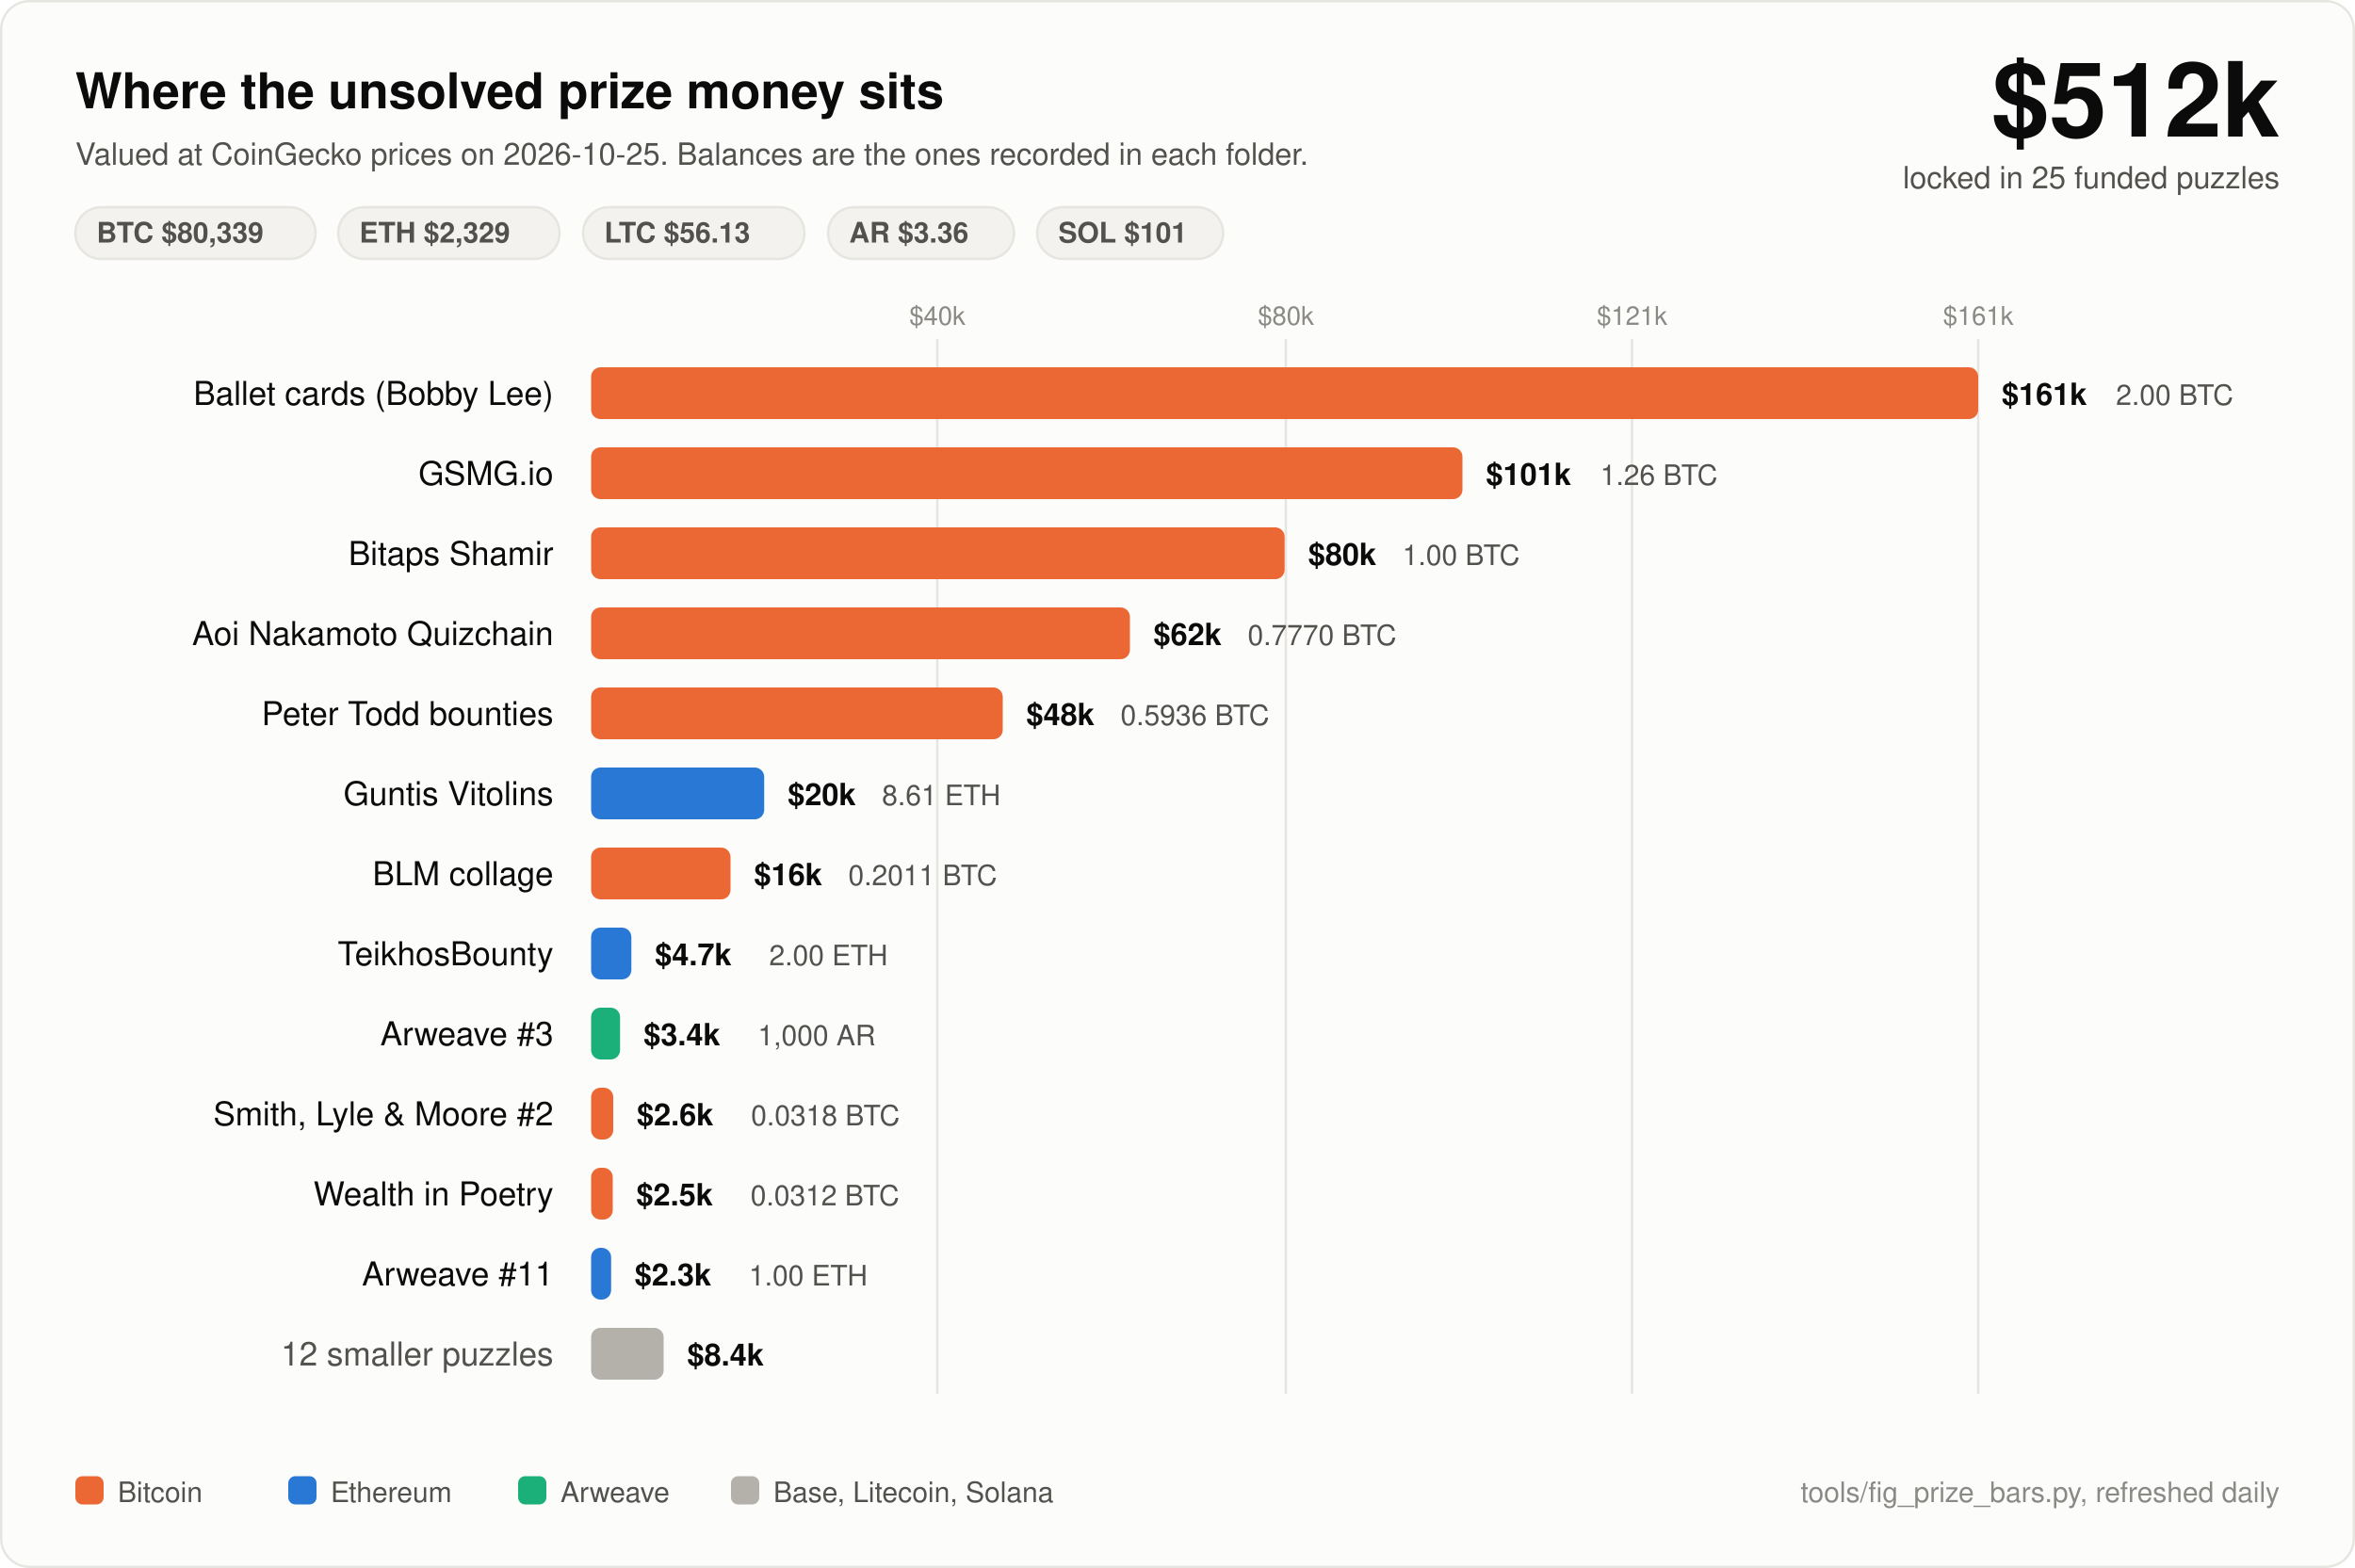
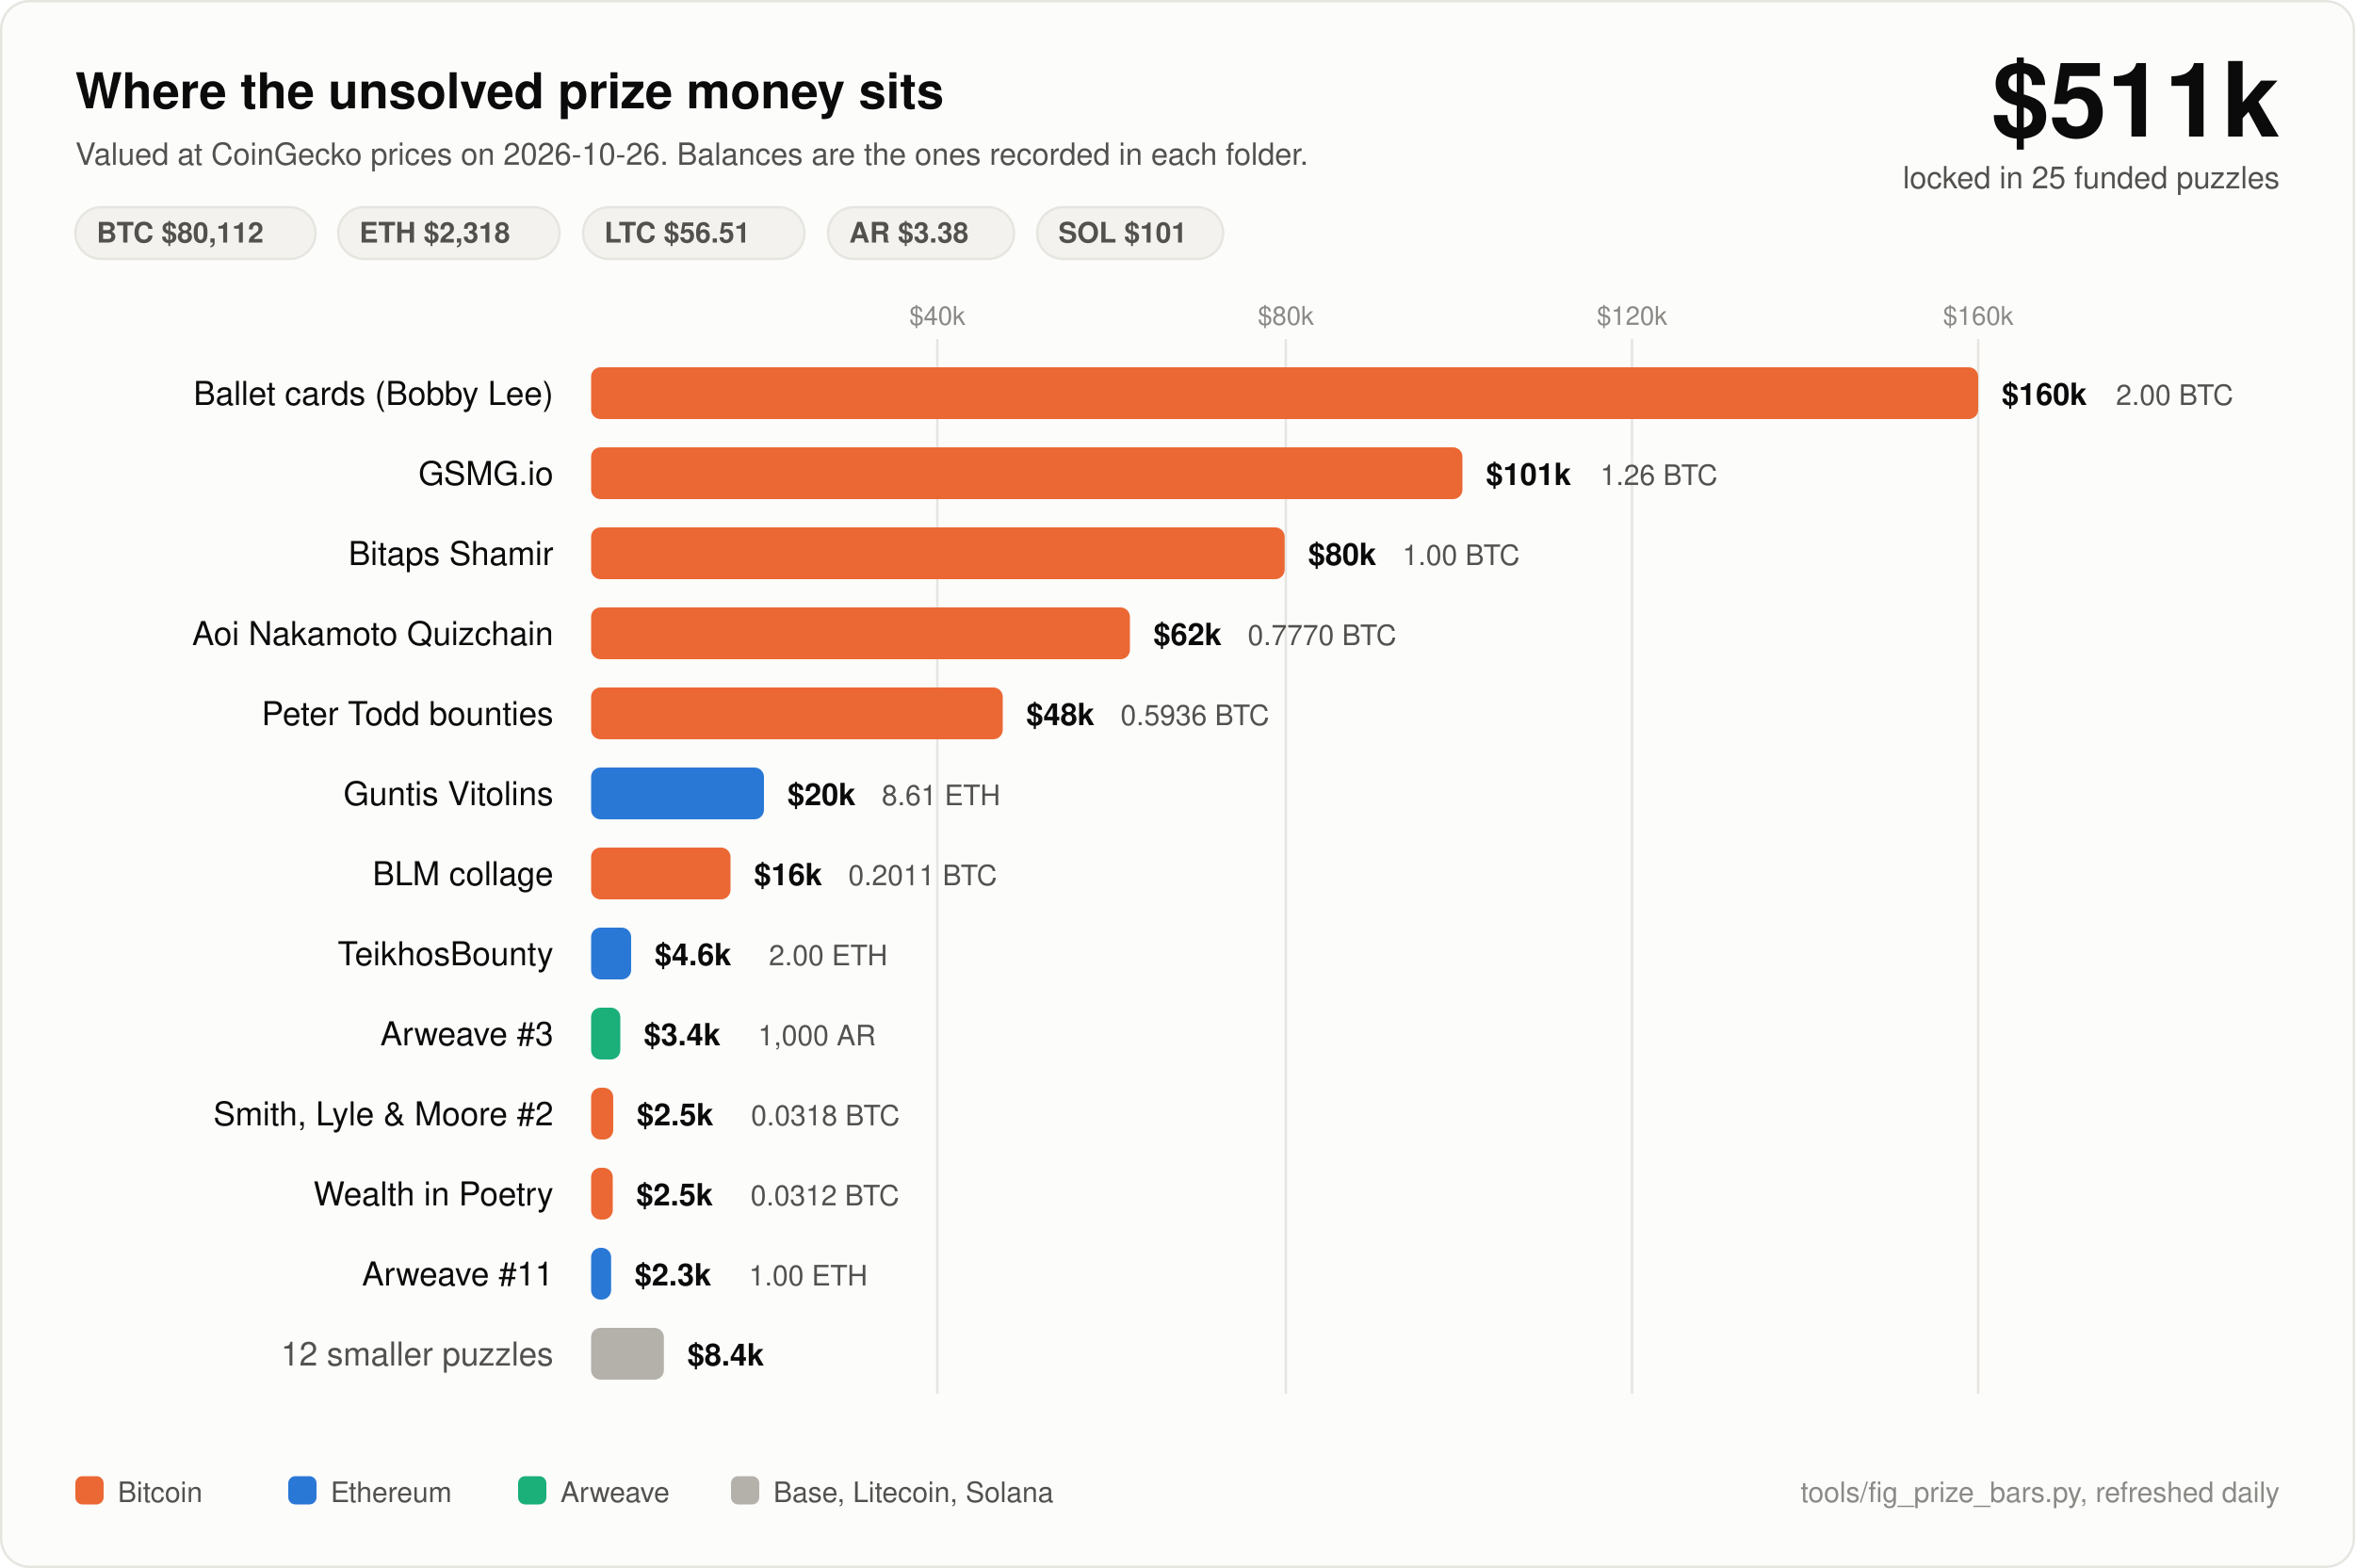
<svg xmlns="http://www.w3.org/2000/svg" width="1000" height="666" viewBox="0 0 1000 666" font-family="ui-sans-serif, -apple-system, Segoe UI, Helvetica, Arial, sans-serif">
  <rect x="0.5" y="0.5" width="999" height="665" rx="12" fill="#fcfcfb" stroke="#e6e5e0" />
  <text x="32" y="46" fill="#0b0b0b" font-size="21" font-weight="700">Where the unsolved prize money sits</text>
-   <text x="32" y="70" fill="#52514e" font-size="13">Valued at CoinGecko prices on 2026-10-25. Balances are the ones recorded in each folder.</text>
-   <text x="968" y="58" fill="#0b0b0b" font-size="44" font-weight="700" text-anchor="end">$512k</text>
+   <text x="32" y="70" fill="#52514e" font-size="13">Valued at CoinGecko prices on 2026-10-26. Balances are the ones recorded in each folder.</text>
+   <text x="968" y="58" fill="#0b0b0b" font-size="44" font-weight="700" text-anchor="end">$511k</text>
  <text x="968" y="80" fill="#52514e" font-size="13" text-anchor="end">locked in 25 funded puzzles</text>
  <rect x="32" y="88" width="102" height="22" rx="11" fill="#f3f2ee" stroke="#e6e5e0" />
-   <text x="41" y="103" fill="#52514e" font-size="12" font-weight="600">BTC $80,339</text>
+   <text x="41" y="103" fill="#52514e" font-size="12" font-weight="600">BTC $80,112</text>
  <rect x="143.6" y="88" width="94" height="22" rx="11" fill="#f3f2ee" stroke="#e6e5e0" />
-   <text x="152.6" y="103" fill="#52514e" font-size="12" font-weight="600">ETH $2,329</text>
+   <text x="152.6" y="103" fill="#52514e" font-size="12" font-weight="600">ETH $2,318</text>
  <rect x="247.6" y="88" width="94" height="22" rx="11" fill="#f3f2ee" stroke="#e6e5e0" />
-   <text x="256.6" y="103" fill="#52514e" font-size="12" font-weight="600">LTC $56.13</text>
+   <text x="256.6" y="103" fill="#52514e" font-size="12" font-weight="600">LTC $56.51</text>
  <rect x="351.6" y="88" width="79" height="22" rx="11" fill="#f3f2ee" stroke="#e6e5e0" />
-   <text x="360.6" y="103" fill="#52514e" font-size="12" font-weight="600">AR $3.36</text>
+   <text x="360.6" y="103" fill="#52514e" font-size="12" font-weight="600">AR $3.38</text>
  <rect x="440.4" y="88" width="79" height="22" rx="11" fill="#f3f2ee" stroke="#e6e5e0" />
  <text x="449.4" y="103" fill="#52514e" font-size="12" font-weight="600">SOL $101</text>
  <line x1="398" y1="144" x2="398" y2="592" stroke="#e6e5e0" stroke-width="1" />
  <text x="398" y="138" fill="#8a8985" font-size="11" text-anchor="middle">$40k</text>
  <line x1="546" y1="144" x2="546" y2="592" stroke="#e6e5e0" stroke-width="1" />
  <text x="546" y="138" fill="#8a8985" font-size="11" text-anchor="middle">$80k</text>
  <line x1="693" y1="144" x2="693" y2="592" stroke="#e6e5e0" stroke-width="1" />
-   <text x="693" y="138" fill="#8a8985" font-size="11" text-anchor="middle">$121k</text>
+   <text x="693" y="138" fill="#8a8985" font-size="11" text-anchor="middle">$120k</text>
  <line x1="840" y1="144" x2="840" y2="592" stroke="#e6e5e0" stroke-width="1" />
-   <text x="840" y="138" fill="#8a8985" font-size="11" text-anchor="middle">$161k</text>
+   <text x="840" y="138" fill="#8a8985" font-size="11" text-anchor="middle">$160k</text>
  <text x="235" y="172" fill="#0b0b0b" font-size="14" text-anchor="end">Ballet cards (Bobby Lee)</text>
  <rect x="251" y="156" width="589.0" height="22" rx="4" fill="#eb6834" />
-   <text x="850.0" y="172" fill="#0b0b0b" font-size="13" font-weight="600">$161k</text>
+   <text x="850.0" y="172" fill="#0b0b0b" font-size="13" font-weight="600">$160k</text>
  <text x="898.5" y="172" fill="#52514e" font-size="12">2.00 BTC</text>
  <text x="235" y="206" fill="#0b0b0b" font-size="14" text-anchor="end">GSMG.io</text>
  <rect x="251" y="190" width="370.0" height="22" rx="4" fill="#eb6834" />
  <text x="631.0" y="206" fill="#0b0b0b" font-size="13" font-weight="600">$101k</text>
  <text x="679.5" y="206" fill="#52514e" font-size="12">1.26 BTC</text>
  <text x="235" y="240" fill="#0b0b0b" font-size="14" text-anchor="end">Bitaps Shamir</text>
  <rect x="251" y="224" width="294.5" height="22" rx="4" fill="#eb6834" />
  <text x="555.5" y="240" fill="#0b0b0b" font-size="13" font-weight="600">$80k</text>
  <text x="595.5" y="240" fill="#52514e" font-size="12">1.00 BTC</text>
  <text x="235" y="274" fill="#0b0b0b" font-size="14" text-anchor="end">Aoi Nakamoto Quizchain</text>
  <rect x="251" y="258" width="228.8" height="22" rx="4" fill="#eb6834" />
  <text x="489.8" y="274" fill="#0b0b0b" font-size="13" font-weight="600">$62k</text>
  <text x="529.8" y="274" fill="#52514e" font-size="12">0.7770 BTC</text>
  <text x="235" y="308" fill="#0b0b0b" font-size="14" text-anchor="end">Peter Todd bounties</text>
  <rect x="251" y="292" width="174.8" height="22" rx="4" fill="#eb6834" />
  <text x="435.8" y="308" fill="#0b0b0b" font-size="13" font-weight="600">$48k</text>
  <text x="475.8" y="308" fill="#52514e" font-size="12">0.5936 BTC</text>
  <text x="235" y="342" fill="#0b0b0b" font-size="14" text-anchor="end">Guntis Vitolins</text>
-   <rect x="251" y="326" width="73.5" height="22" rx="4" fill="#2a78d6" />
-   <text x="334.5" y="342" fill="#0b0b0b" font-size="13" font-weight="600">$20k</text>
-   <text x="374.5" y="342" fill="#52514e" font-size="12">8.61 ETH</text>
+   <rect x="251" y="326" width="73.4" height="22" rx="4" fill="#2a78d6" />
+   <text x="334.4" y="342" fill="#0b0b0b" font-size="13" font-weight="600">$20k</text>
+   <text x="374.4" y="342" fill="#52514e" font-size="12">8.61 ETH</text>
  <text x="235" y="376" fill="#0b0b0b" font-size="14" text-anchor="end">BLM collage</text>
  <rect x="251" y="360" width="59.2" height="22" rx="4" fill="#eb6834" />
  <text x="320.2" y="376" fill="#0b0b0b" font-size="13" font-weight="600">$16k</text>
  <text x="360.2" y="376" fill="#52514e" font-size="12">0.2011 BTC</text>
  <text x="235" y="410" fill="#0b0b0b" font-size="14" text-anchor="end">TeikhosBounty</text>
-   <rect x="251" y="394" width="17.1" height="22" rx="4" fill="#2a78d6" />
-   <text x="278.1" y="410" fill="#0b0b0b" font-size="13" font-weight="600">$4.7k</text>
-   <text x="326.6" y="410" fill="#52514e" font-size="12">2.00 ETH</text>
+   <rect x="251" y="394" width="17.0" height="22" rx="4" fill="#2a78d6" />
+   <text x="278.0" y="410" fill="#0b0b0b" font-size="13" font-weight="600">$4.6k</text>
+   <text x="326.5" y="410" fill="#52514e" font-size="12">2.00 ETH</text>
  <text x="235" y="444" fill="#0b0b0b" font-size="14" text-anchor="end">Arweave #3</text>
-   <rect x="251" y="428" width="12.3" height="22" rx="4" fill="#1baf7a" />
-   <text x="273.3" y="444" fill="#0b0b0b" font-size="13" font-weight="600">$3.4k</text>
-   <text x="321.8" y="444" fill="#52514e" font-size="12">1,000 AR</text>
+   <rect x="251" y="428" width="12.4" height="22" rx="4" fill="#1baf7a" />
+   <text x="273.4" y="444" fill="#0b0b0b" font-size="13" font-weight="600">$3.4k</text>
+   <text x="321.9" y="444" fill="#52514e" font-size="12">1,000 AR</text>
  <text x="235" y="478" fill="#0b0b0b" font-size="14" text-anchor="end">Smith, Lyle &amp; Moore #2</text>
  <rect x="251" y="462" width="9.4" height="22" rx="4" fill="#eb6834" />
-   <text x="270.4" y="478" fill="#0b0b0b" font-size="13" font-weight="600">$2.6k</text>
+   <text x="270.4" y="478" fill="#0b0b0b" font-size="13" font-weight="600">$2.5k</text>
  <text x="318.9" y="478" fill="#52514e" font-size="12">0.0318 BTC</text>
  <text x="235" y="512" fill="#0b0b0b" font-size="14" text-anchor="end">Wealth in Poetry</text>
  <rect x="251" y="496" width="9.2" height="22" rx="4" fill="#eb6834" />
  <text x="270.2" y="512" fill="#0b0b0b" font-size="13" font-weight="600">$2.5k</text>
  <text x="318.7" y="512" fill="#52514e" font-size="12">0.0312 BTC</text>
  <text x="235" y="546" fill="#0b0b0b" font-size="14" text-anchor="end">Arweave #11</text>
  <rect x="251" y="530" width="8.5" height="22" rx="4" fill="#2a78d6" />
  <text x="269.5" y="546" fill="#0b0b0b" font-size="13" font-weight="600">$2.3k</text>
  <text x="318.0" y="546" fill="#52514e" font-size="12">1.00 ETH</text>
  <text x="235" y="580" fill="#52514e" font-size="14" text-anchor="end">12 smaller puzzles</text>
-   <rect x="251" y="564" width="30.8" height="22" rx="4" fill="#b3b1aa" />
-   <text x="291.8" y="580" fill="#0b0b0b" font-size="13" font-weight="600">$8.4k</text>
+   <rect x="251" y="564" width="30.9" height="22" rx="4" fill="#b3b1aa" />
+   <text x="291.9" y="580" fill="#0b0b0b" font-size="13" font-weight="600">$8.4k</text>
  <rect x="32" y="627" width="12" height="12" rx="3" fill="#eb6834" />
  <text x="50" y="638" fill="#52514e" font-size="12">Bitcoin</text>
  <rect x="122.4" y="627" width="12" height="12" rx="3" fill="#2a78d6" />
  <text x="140.4" y="638" fill="#52514e" font-size="12">Ethereum</text>
  <rect x="220.0" y="627" width="12" height="12" rx="3" fill="#1baf7a" />
  <text x="238.0" y="638" fill="#52514e" font-size="12">Arweave</text>
  <rect x="310.4" y="627" width="12" height="12" rx="3" fill="#b3b1aa" />
  <text x="328.4" y="638" fill="#52514e" font-size="12">Base, Litecoin, Solana</text>
  <text x="968" y="638" fill="#8a8985" font-size="12" text-anchor="end">tools/fig_prize_bars.py, refreshed daily</text>
</svg>
